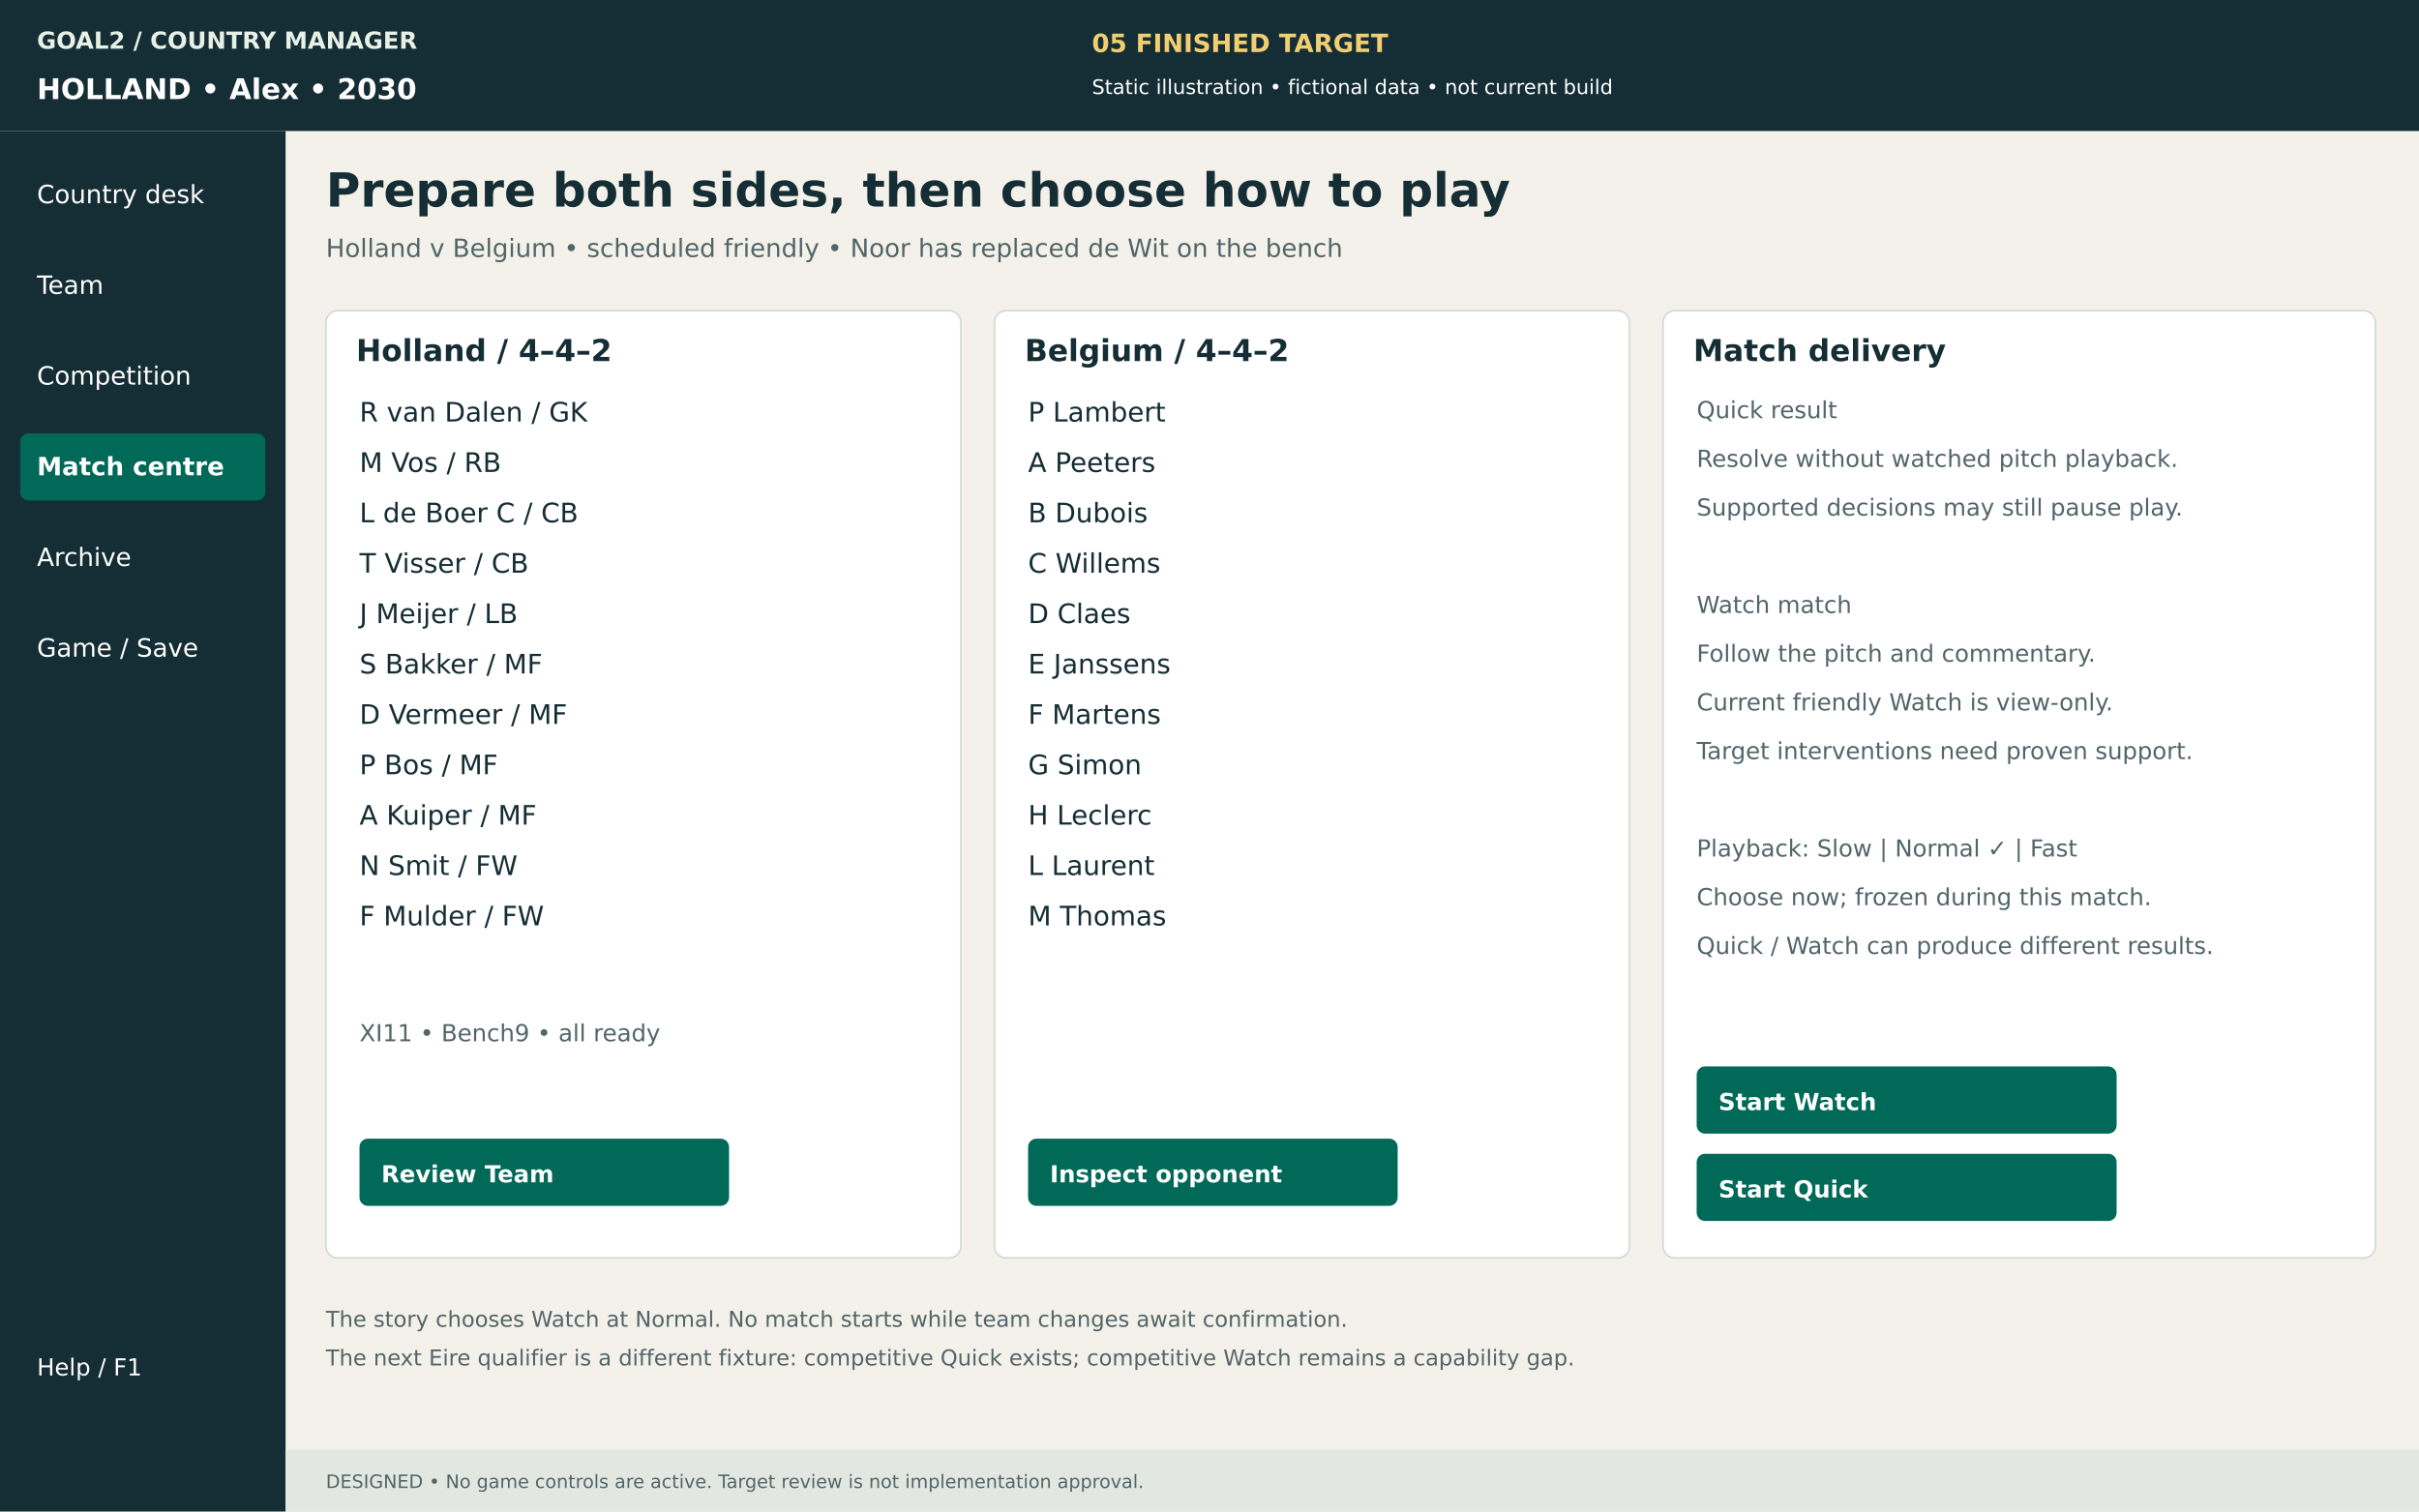
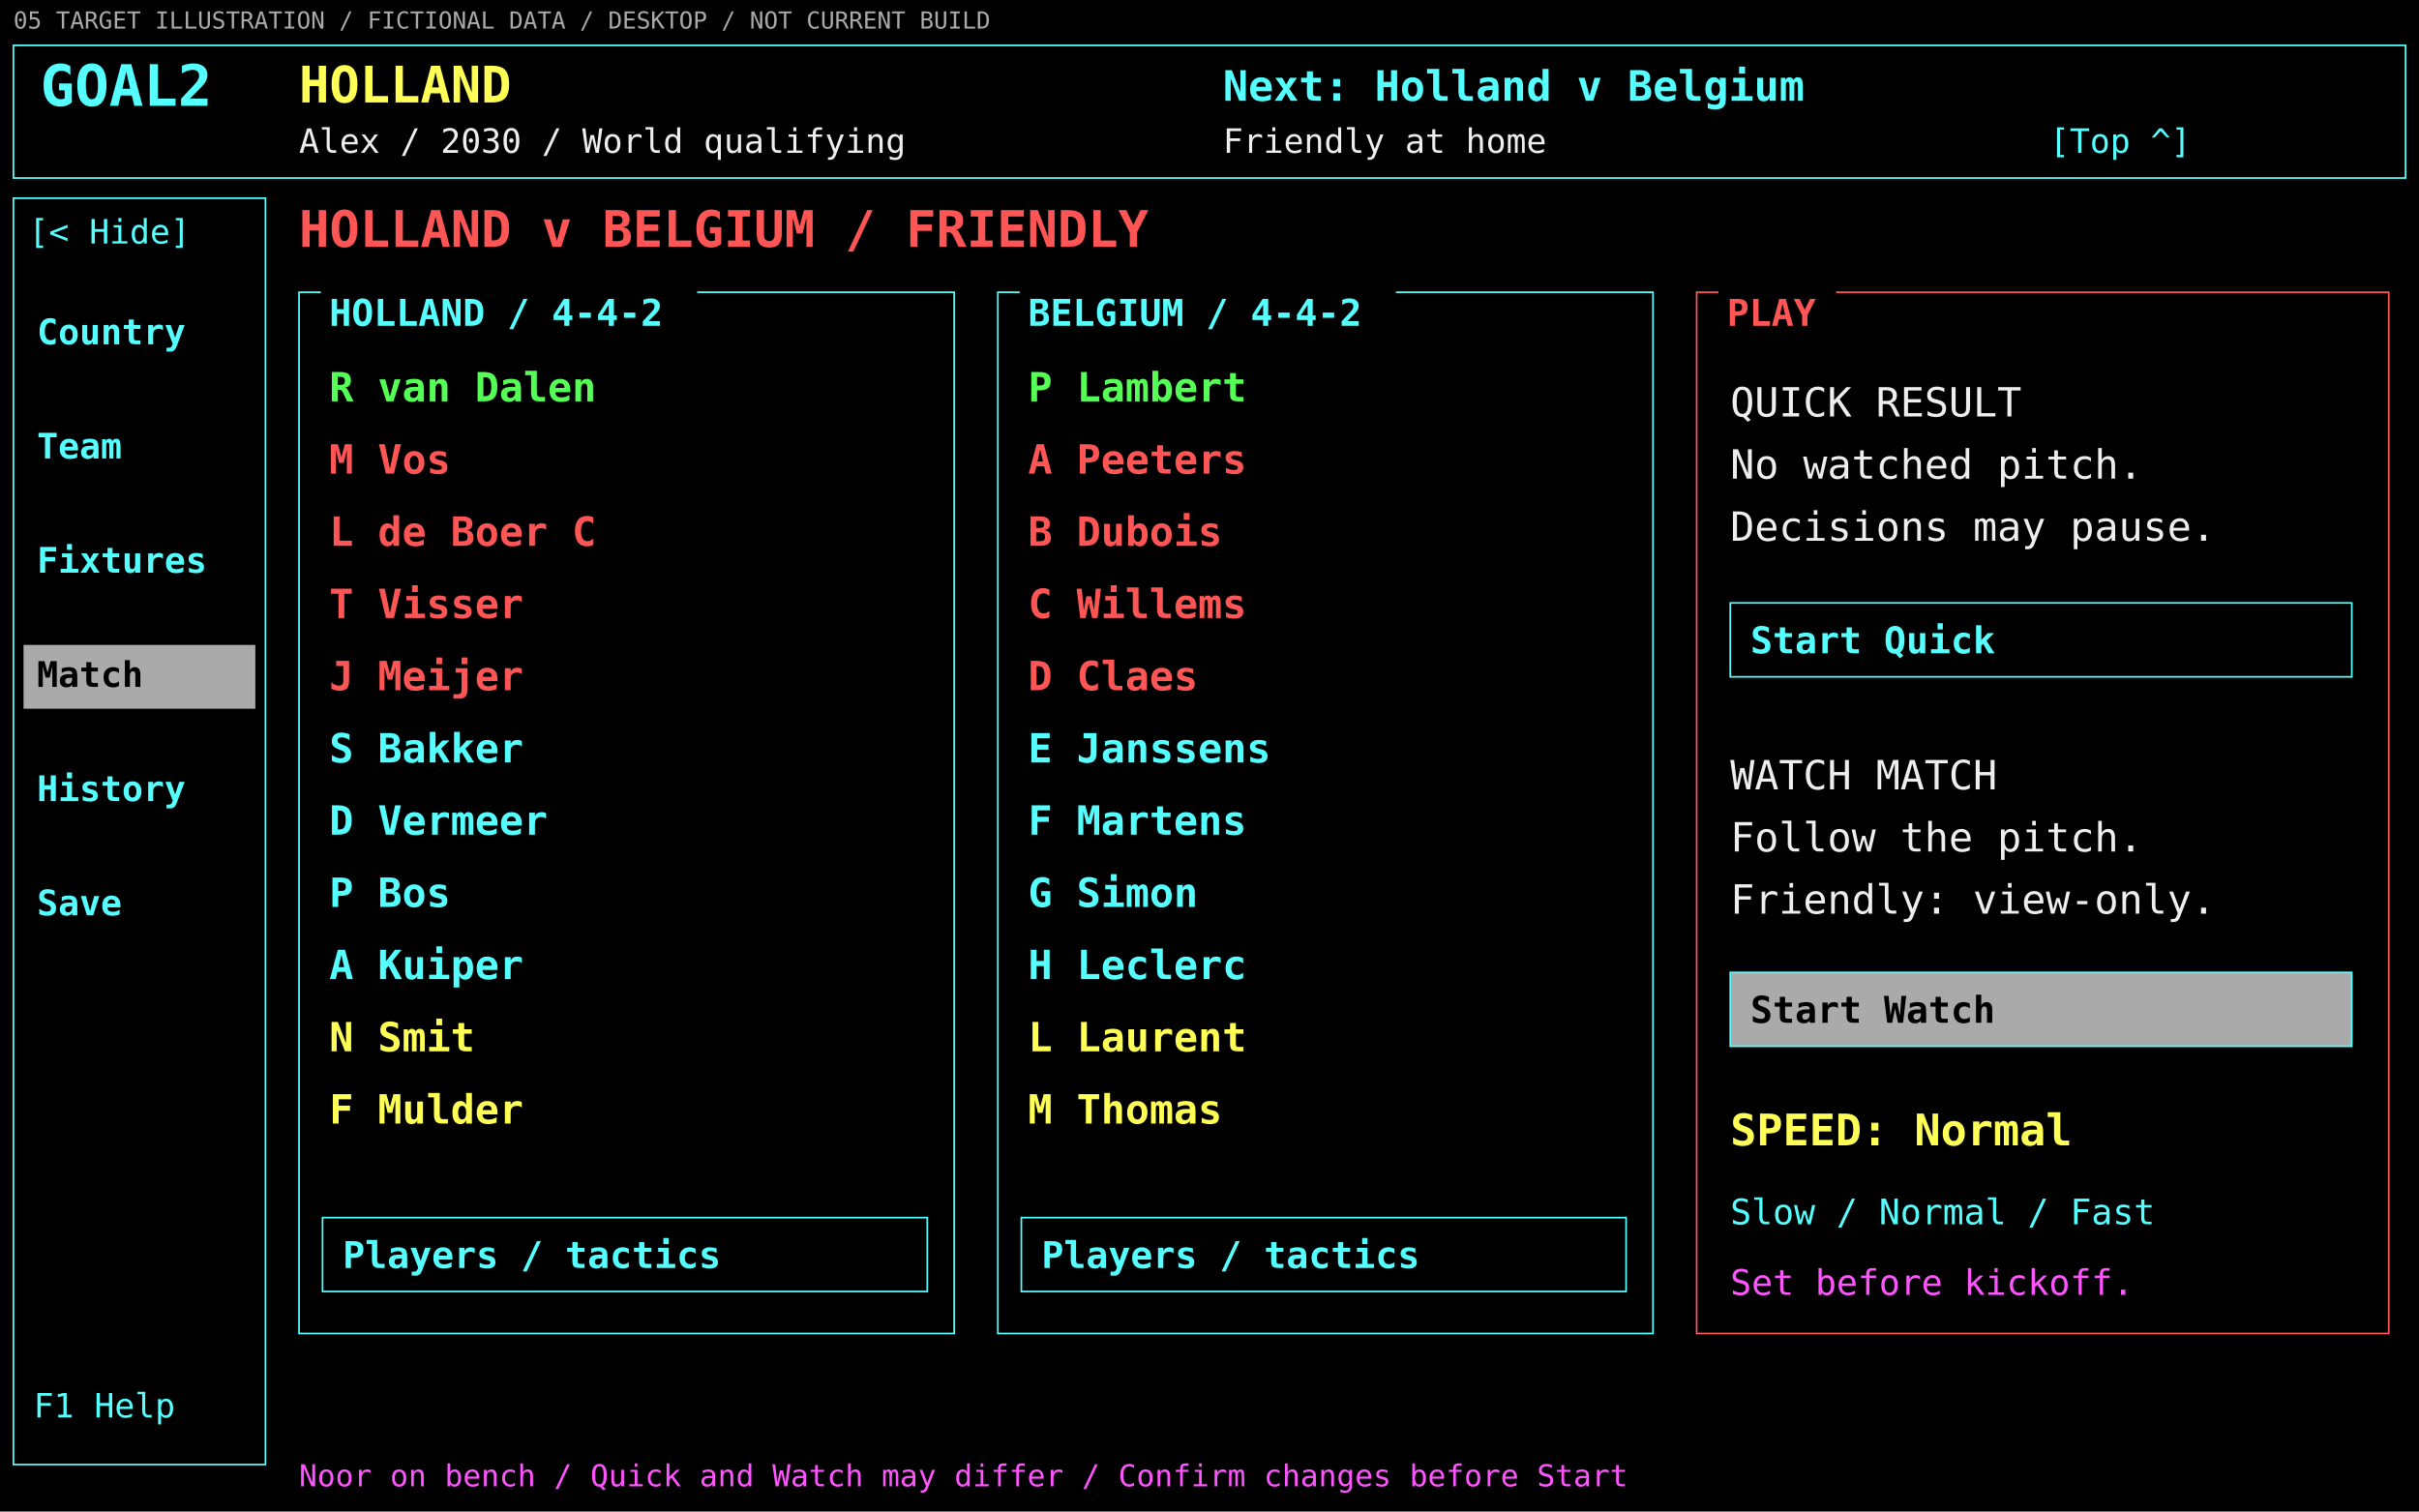
<svg xmlns="http://www.w3.org/2000/svg" width="1440" height="900" viewBox="0 0 1440 900">
-   <rect x="0" y="0" width="1440" height="900" rx="0" fill="#f3f1e9" />
-   <rect x="0" y="0" width="1440" height="78" rx="0" fill="#152d34" />
-   <text x="22" y="29" font-family="DejaVu Sans" font-size="14" font-weight="700" fill="#e7f1e7">GOAL2  /  COUNTRY MANAGER</text>
-   <text x="22" y="59" font-family="DejaVu Sans" font-size="17" font-weight="700" fill="white">HOLLAND  •  Alex  •  2030</text>
-   <text x="650" y="31" font-family="DejaVu Sans" font-size="15" font-weight="700" fill="#f1ce71">05  FINISHED TARGET</text>
-   <text x="650" y="56" font-family="DejaVu Sans" font-size="12" font-weight="400" fill="white">Static illustration • fictional data • not current build</text>
-   <rect x="0" y="78" width="170" height="822" rx="0" fill="#152d34" />
-   <text x="22" y="121" font-family="DejaVu Sans" font-size="15" font-weight="400" fill="white">Country desk</text>
-   <text x="22" y="175" font-family="DejaVu Sans" font-size="15" font-weight="400" fill="white">Team</text>
-   <text x="22" y="229" font-family="DejaVu Sans" font-size="15" font-weight="400" fill="white">Competition</text>
-   <rect x="12" y="258" width="146" height="40" rx="5" fill="#006958" />
-   <text x="22" y="283" font-family="DejaVu Sans" font-size="15" font-weight="700" fill="white">Match centre</text>
-   <text x="22" y="337" font-family="DejaVu Sans" font-size="15" font-weight="400" fill="white">Archive</text>
-   <text x="22" y="391" font-family="DejaVu Sans" font-size="15" font-weight="400" fill="white">Game / Save</text>
-   <text x="22" y="819" font-family="DejaVu Sans" font-size="14" font-weight="400" fill="white">Help  /  F1</text>
-   <text x="194" y="123" font-family="DejaVu Sans" font-size="28" font-weight="700" fill="#152d34">Prepare both sides, then choose how to play</text>
-   <text x="194" y="153" font-family="DejaVu Sans" font-size="15" font-weight="400" fill="#52656a">Holland v Belgium • scheduled friendly • Noor has replaced de Wit on the bench</text>
-   <rect x="170" y="863" width="1270" height="37" rx="0" fill="#e2e8e1" />
-   <text x="194" y="886" font-family="DejaVu Sans" font-size="11" font-weight="400" fill="#52656a">DESIGNED • No game controls are active. Target review is not implementation approval.</text>
-   <rect x="194" y="185" width="378" height="564" rx="7" fill="white" stroke="#d1dbd5" />
-   <text x="212" y="215" font-family="DejaVu Sans" font-size="18" font-weight="700" fill="#152d34">Holland  /  4–4–2</text>
-   <text x="214" y="251" font-family="DejaVu Sans" font-size="16" font-weight="400" fill="#152d34">R van Dalen  /  GK</text>
-   <text x="214" y="281" font-family="DejaVu Sans" font-size="16" font-weight="400" fill="#152d34">M Vos  /  RB</text>
-   <text x="214" y="311" font-family="DejaVu Sans" font-size="16" font-weight="400" fill="#152d34">L de Boer  C  /  CB</text>
-   <text x="214" y="341" font-family="DejaVu Sans" font-size="16" font-weight="400" fill="#152d34">T Visser  /  CB</text>
-   <text x="214" y="371" font-family="DejaVu Sans" font-size="16" font-weight="400" fill="#152d34">J Meijer  /  LB</text>
-   <text x="214" y="401" font-family="DejaVu Sans" font-size="16" font-weight="400" fill="#152d34">S Bakker  /  MF</text>
-   <text x="214" y="431" font-family="DejaVu Sans" font-size="16" font-weight="400" fill="#152d34">D Vermeer  /  MF</text>
-   <text x="214" y="461" font-family="DejaVu Sans" font-size="16" font-weight="400" fill="#152d34">P Bos  /  MF</text>
-   <text x="214" y="491" font-family="DejaVu Sans" font-size="16" font-weight="400" fill="#152d34">A Kuiper  /  MF</text>
-   <text x="214" y="521" font-family="DejaVu Sans" font-size="16" font-weight="400" fill="#152d34">N Smit  /  FW</text>
-   <text x="214" y="551" font-family="DejaVu Sans" font-size="16" font-weight="400" fill="#152d34">F Mulder  /  FW</text>
-   <text x="214" y="620" font-family="DejaVu Sans" font-size="14" font-weight="400" fill="#52656a">XI11 • Bench9 • all ready</text>
-   <rect x="214" y="678" width="220" height="40" rx="5" fill="#006958" />
-   <text x="227" y="704" font-family="DejaVu Sans" font-size="14" font-weight="700" fill="white">Review Team</text>
-   <rect x="592" y="185" width="378" height="564" rx="7" fill="white" stroke="#d1dbd5" />
-   <text x="610" y="215" font-family="DejaVu Sans" font-size="18" font-weight="700" fill="#152d34">Belgium  /  4–4–2</text>
-   <text x="612" y="251" font-family="DejaVu Sans" font-size="16" font-weight="400" fill="#152d34">P Lambert</text>
-   <text x="612" y="281" font-family="DejaVu Sans" font-size="16" font-weight="400" fill="#152d34">A Peeters</text>
-   <text x="612" y="311" font-family="DejaVu Sans" font-size="16" font-weight="400" fill="#152d34">B Dubois</text>
-   <text x="612" y="341" font-family="DejaVu Sans" font-size="16" font-weight="400" fill="#152d34">C Willems</text>
-   <text x="612" y="371" font-family="DejaVu Sans" font-size="16" font-weight="400" fill="#152d34">D Claes</text>
-   <text x="612" y="401" font-family="DejaVu Sans" font-size="16" font-weight="400" fill="#152d34">E Janssens</text>
-   <text x="612" y="431" font-family="DejaVu Sans" font-size="16" font-weight="400" fill="#152d34">F Martens</text>
-   <text x="612" y="461" font-family="DejaVu Sans" font-size="16" font-weight="400" fill="#152d34">G Simon</text>
-   <text x="612" y="491" font-family="DejaVu Sans" font-size="16" font-weight="400" fill="#152d34">H Leclerc</text>
-   <text x="612" y="521" font-family="DejaVu Sans" font-size="16" font-weight="400" fill="#152d34">L Laurent</text>
-   <text x="612" y="551" font-family="DejaVu Sans" font-size="16" font-weight="400" fill="#152d34">M Thomas</text>
-   <rect x="612" y="678" width="220" height="40" rx="5" fill="#006958" />
-   <text x="625" y="704" font-family="DejaVu Sans" font-size="14" font-weight="700" fill="white">Inspect opponent</text>
-   <rect x="990" y="185" width="424" height="564" rx="7" fill="white" stroke="#d1dbd5" />
-   <text x="1008" y="215" font-family="DejaVu Sans" font-size="18" font-weight="700" fill="#152d34">Match delivery</text>
-   <text x="1010" y="249" font-family="DejaVu Sans" font-size="14" font-weight="400" fill="#52656a">Quick result</text>
-   <text x="1010" y="278" font-family="DejaVu Sans" font-size="14" font-weight="400" fill="#52656a">Resolve without watched pitch playback.</text>
-   <text x="1010" y="307" font-family="DejaVu Sans" font-size="14" font-weight="400" fill="#52656a">Supported decisions may still pause play.</text>
-   <text x="1010" y="336" font-family="DejaVu Sans" font-size="14" font-weight="400" fill="#52656a" />
-   <text x="1010" y="365" font-family="DejaVu Sans" font-size="14" font-weight="400" fill="#52656a">Watch match</text>
-   <text x="1010" y="394" font-family="DejaVu Sans" font-size="14" font-weight="400" fill="#52656a">Follow the pitch and commentary.</text>
-   <text x="1010" y="423" font-family="DejaVu Sans" font-size="14" font-weight="400" fill="#52656a">Current friendly Watch is view-only.</text>
-   <text x="1010" y="452" font-family="DejaVu Sans" font-size="14" font-weight="400" fill="#52656a">Target interventions need proven support.</text>
-   <text x="1010" y="481" font-family="DejaVu Sans" font-size="14" font-weight="400" fill="#52656a" />
-   <text x="1010" y="510" font-family="DejaVu Sans" font-size="14" font-weight="400" fill="#52656a">Playback: Slow  |  Normal ✓  |  Fast</text>
-   <text x="1010" y="539" font-family="DejaVu Sans" font-size="14" font-weight="400" fill="#52656a">Choose now; frozen during this match.</text>
-   <text x="1010" y="568" font-family="DejaVu Sans" font-size="14" font-weight="400" fill="#52656a">Quick / Watch can produce different results.</text>
-   <rect x="1010" y="635" width="250" height="40" rx="5" fill="#006958" />
-   <text x="1023" y="661" font-family="DejaVu Sans" font-size="14" font-weight="700" fill="white">Start Watch</text>
-   <rect x="1010" y="687" width="250" height="40" rx="5" fill="#006958" />
-   <text x="1023" y="713" font-family="DejaVu Sans" font-size="14" font-weight="700" fill="white">Start Quick</text>
-   <text x="194" y="790" font-family="DejaVu Sans" font-size="13" font-weight="400" fill="#52656a">The story chooses Watch at Normal. No match starts while team changes await confirmation.</text>
-   <text x="194" y="813" font-family="DejaVu Sans" font-size="13" font-weight="400" fill="#52656a">The next Eire qualifier is a different fixture: competitive Quick exists; competitive Watch remains a capability gap.</text>
+   <rect x="0" y="0" width="1440" height="900" fill="#000000" />
+   <text x="8" y="17" font-family="DejaVu Sans Mono" font-size="14" font-weight="400" fill="#aaaaaa" xml:space="preserve">05 TARGET ILLUSTRATION / FICTIONAL DATA / DESKTOP / NOT CURRENT BUILD</text>
+   <g data-chrome="top">
+     <rect x="8" y="27" width="1424" height="79" fill="#000000" stroke="#55ffff" />
+     <text x="24" y="63" font-family="DejaVu Sans Mono" font-size="34" font-weight="700" fill="#55ffff" xml:space="preserve">GOAL2</text>
+     <text x="178" y="61" font-family="DejaVu Sans Mono" font-size="30" font-weight="700" fill="#ffff55" xml:space="preserve">HOLLAND</text>
+     <text x="178" y="91" font-family="DejaVu Sans Mono" font-size="20" font-weight="400" fill="#eeeeee" xml:space="preserve">Alex / 2030 / World qualifying</text>
+     <text x="728" y="60" font-family="DejaVu Sans Mono" font-size="25" font-weight="700" fill="#55ffff" xml:space="preserve">Next: Holland v Belgium</text>
+     <text x="728" y="91" font-family="DejaVu Sans Mono" font-size="20" font-weight="400" fill="#eeeeee" xml:space="preserve">Friendly at home</text>
+     <text x="1220" y="91" font-family="DejaVu Sans Mono" font-size="20" font-weight="400" fill="#55ffff" xml:space="preserve">[Top ^]</text>
+   </g>
+   <g data-chrome="side">
+     <rect x="8" y="118" width="150" height="754" fill="#000000" stroke="#55ffff" />
+     <text x="17" y="145" font-family="DejaVu Sans Mono" font-size="20" font-weight="400" fill="#55ffff" xml:space="preserve">[&lt; Hide]</text>
+     <text x="22" y="205" font-family="DejaVu Sans Mono" font-size="21" font-weight="700" fill="#55ffff" xml:space="preserve">Country</text>
+     <text x="22" y="273" font-family="DejaVu Sans Mono" font-size="21" font-weight="700" fill="#55ffff" xml:space="preserve">Team</text>
+     <text x="22" y="341" font-family="DejaVu Sans Mono" font-size="21" font-weight="700" fill="#55ffff" xml:space="preserve">Fixtures</text>
+     <rect x="14" y="384" width="138" height="38" fill="#aaaaaa" />
+     <text x="22" y="409" font-family="DejaVu Sans Mono" font-size="21" font-weight="700" fill="#000000" xml:space="preserve">Match</text>
+     <text x="22" y="477" font-family="DejaVu Sans Mono" font-size="21" font-weight="700" fill="#55ffff" xml:space="preserve">History</text>
+     <text x="22" y="545" font-family="DejaVu Sans Mono" font-size="21" font-weight="700" fill="#55ffff" xml:space="preserve">Save</text>
+     <text x="20" y="844" font-family="DejaVu Sans Mono" font-size="20" font-weight="400" fill="#55ffff" xml:space="preserve">F1 Help</text>
+   </g>
+   <text x="178" y="147" font-family="DejaVu Sans Mono" font-size="30" font-weight="700" fill="#ff5555" xml:space="preserve">HOLLAND v BELGIUM / FRIENDLY</text>
+   <rect x="178" y="174" width="390" height="620" fill="#000000" stroke="#55ffff" />
+   <rect x="191" y="173" width="224" height="28" fill="#000000" />
+   <text x="196" y="194" font-family="DejaVu Sans Mono" font-size="22" font-weight="700" fill="#55ffff" xml:space="preserve">HOLLAND / 4-4-2</text>
+   <text x="196" y="239" font-family="DejaVu Sans Mono" font-size="24" font-weight="700" fill="#55ff55" xml:space="preserve">R van Dalen</text>
+   <text x="196" y="282" font-family="DejaVu Sans Mono" font-size="24" font-weight="700" fill="#ff5555" xml:space="preserve">M Vos</text>
+   <text x="196" y="325" font-family="DejaVu Sans Mono" font-size="24" font-weight="700" fill="#ff5555" xml:space="preserve">L de Boer C</text>
+   <text x="196" y="368" font-family="DejaVu Sans Mono" font-size="24" font-weight="700" fill="#ff5555" xml:space="preserve">T Visser</text>
+   <text x="196" y="411" font-family="DejaVu Sans Mono" font-size="24" font-weight="700" fill="#ff5555" xml:space="preserve">J Meijer</text>
+   <text x="196" y="454" font-family="DejaVu Sans Mono" font-size="24" font-weight="700" fill="#55ffff" xml:space="preserve">S Bakker</text>
+   <text x="196" y="497" font-family="DejaVu Sans Mono" font-size="24" font-weight="700" fill="#55ffff" xml:space="preserve">D Vermeer</text>
+   <text x="196" y="540" font-family="DejaVu Sans Mono" font-size="24" font-weight="700" fill="#55ffff" xml:space="preserve">P Bos</text>
+   <text x="196" y="583" font-family="DejaVu Sans Mono" font-size="24" font-weight="700" fill="#55ffff" xml:space="preserve">A Kuiper</text>
+   <text x="196" y="626" font-family="DejaVu Sans Mono" font-size="24" font-weight="700" fill="#ffff55" xml:space="preserve">N Smit</text>
+   <text x="196" y="669" font-family="DejaVu Sans Mono" font-size="24" font-weight="700" fill="#ffff55" xml:space="preserve">F Mulder</text>
+   <rect x="192" y="725" width="360" height="44" fill="#000000" stroke="#55ffff" />
+   <text x="204" y="755" font-family="DejaVu Sans Mono" font-size="22" font-weight="700" fill="#55ffff" xml:space="preserve">Players / tactics</text>
+   <rect x="594" y="174" width="390" height="620" fill="#000000" stroke="#55ffff" />
+   <rect x="607" y="173" width="224" height="28" fill="#000000" />
+   <text x="612" y="194" font-family="DejaVu Sans Mono" font-size="22" font-weight="700" fill="#55ffff" xml:space="preserve">BELGIUM / 4-4-2</text>
+   <text x="612" y="239" font-family="DejaVu Sans Mono" font-size="24" font-weight="700" fill="#55ff55" xml:space="preserve">P Lambert</text>
+   <text x="612" y="282" font-family="DejaVu Sans Mono" font-size="24" font-weight="700" fill="#ff5555" xml:space="preserve">A Peeters</text>
+   <text x="612" y="325" font-family="DejaVu Sans Mono" font-size="24" font-weight="700" fill="#ff5555" xml:space="preserve">B Dubois</text>
+   <text x="612" y="368" font-family="DejaVu Sans Mono" font-size="24" font-weight="700" fill="#ff5555" xml:space="preserve">C Willems</text>
+   <text x="612" y="411" font-family="DejaVu Sans Mono" font-size="24" font-weight="700" fill="#ff5555" xml:space="preserve">D Claes</text>
+   <text x="612" y="454" font-family="DejaVu Sans Mono" font-size="24" font-weight="700" fill="#55ffff" xml:space="preserve">E Janssens</text>
+   <text x="612" y="497" font-family="DejaVu Sans Mono" font-size="24" font-weight="700" fill="#55ffff" xml:space="preserve">F Martens</text>
+   <text x="612" y="540" font-family="DejaVu Sans Mono" font-size="24" font-weight="700" fill="#55ffff" xml:space="preserve">G Simon</text>
+   <text x="612" y="583" font-family="DejaVu Sans Mono" font-size="24" font-weight="700" fill="#55ffff" xml:space="preserve">H Leclerc</text>
+   <text x="612" y="626" font-family="DejaVu Sans Mono" font-size="24" font-weight="700" fill="#ffff55" xml:space="preserve">L Laurent</text>
+   <text x="612" y="669" font-family="DejaVu Sans Mono" font-size="24" font-weight="700" fill="#ffff55" xml:space="preserve">M Thomas</text>
+   <rect x="608" y="725" width="360" height="44" fill="#000000" stroke="#55ffff" />
+   <text x="620" y="755" font-family="DejaVu Sans Mono" font-size="22" font-weight="700" fill="#55ffff" xml:space="preserve">Players / tactics</text>
+   <rect x="1010" y="174" width="412" height="620" fill="#000000" stroke="#ff5555" />
+   <rect x="1023" y="173" width="70" height="28" fill="#000000" />
+   <text x="1028" y="194" font-family="DejaVu Sans Mono" font-size="22" font-weight="700" fill="#ff5555" xml:space="preserve">PLAY</text>
+   <text x="1030" y="248" font-family="DejaVu Sans Mono" font-size="24" font-weight="400" fill="#eeeeee" xml:space="preserve">QUICK RESULT</text>
+   <text x="1030" y="285" font-family="DejaVu Sans Mono" font-size="24" font-weight="400" fill="#eeeeee" xml:space="preserve">No watched pitch.</text>
+   <text x="1030" y="322" font-family="DejaVu Sans Mono" font-size="24" font-weight="400" fill="#eeeeee" xml:space="preserve">Decisions may pause.</text>
+   <rect x="1030" y="359" width="370" height="44" fill="#000000" stroke="#55ffff" />
+   <text x="1042" y="389" font-family="DejaVu Sans Mono" font-size="22" font-weight="700" fill="#55ffff" xml:space="preserve">Start Quick</text>
+   <text x="1030" y="470" font-family="DejaVu Sans Mono" font-size="24" font-weight="400" fill="#eeeeee" xml:space="preserve">WATCH MATCH</text>
+   <text x="1030" y="507" font-family="DejaVu Sans Mono" font-size="24" font-weight="400" fill="#eeeeee" xml:space="preserve">Follow the pitch.</text>
+   <text x="1030" y="544" font-family="DejaVu Sans Mono" font-size="24" font-weight="400" fill="#eeeeee" xml:space="preserve">Friendly: view-only.</text>
+   <rect x="1030" y="579" width="370" height="44" fill="#aaaaaa" stroke="#55ffff" />
+   <text x="1042" y="609" font-family="DejaVu Sans Mono" font-size="22" font-weight="700" fill="#000000" xml:space="preserve">Start Watch</text>
+   <text x="1030" y="682" font-family="DejaVu Sans Mono" font-size="26" font-weight="700" fill="#ffff55" xml:space="preserve">SPEED: Normal</text>
+   <text x="1030" y="729" font-family="DejaVu Sans Mono" font-size="21" font-weight="400" fill="#55ffff" xml:space="preserve">Slow / Normal / Fast</text>
+   <text x="1030" y="771" font-family="DejaVu Sans Mono" font-size="21" font-weight="400" fill="#ff55ff" xml:space="preserve">Set before kickoff.</text>
+   <text x="178" y="885" font-family="DejaVu Sans Mono" font-size="18" font-weight="400" fill="#ff55ff" xml:space="preserve">Noor on bench / Quick and Watch may differ / Confirm changes before Start</text>
</svg>
